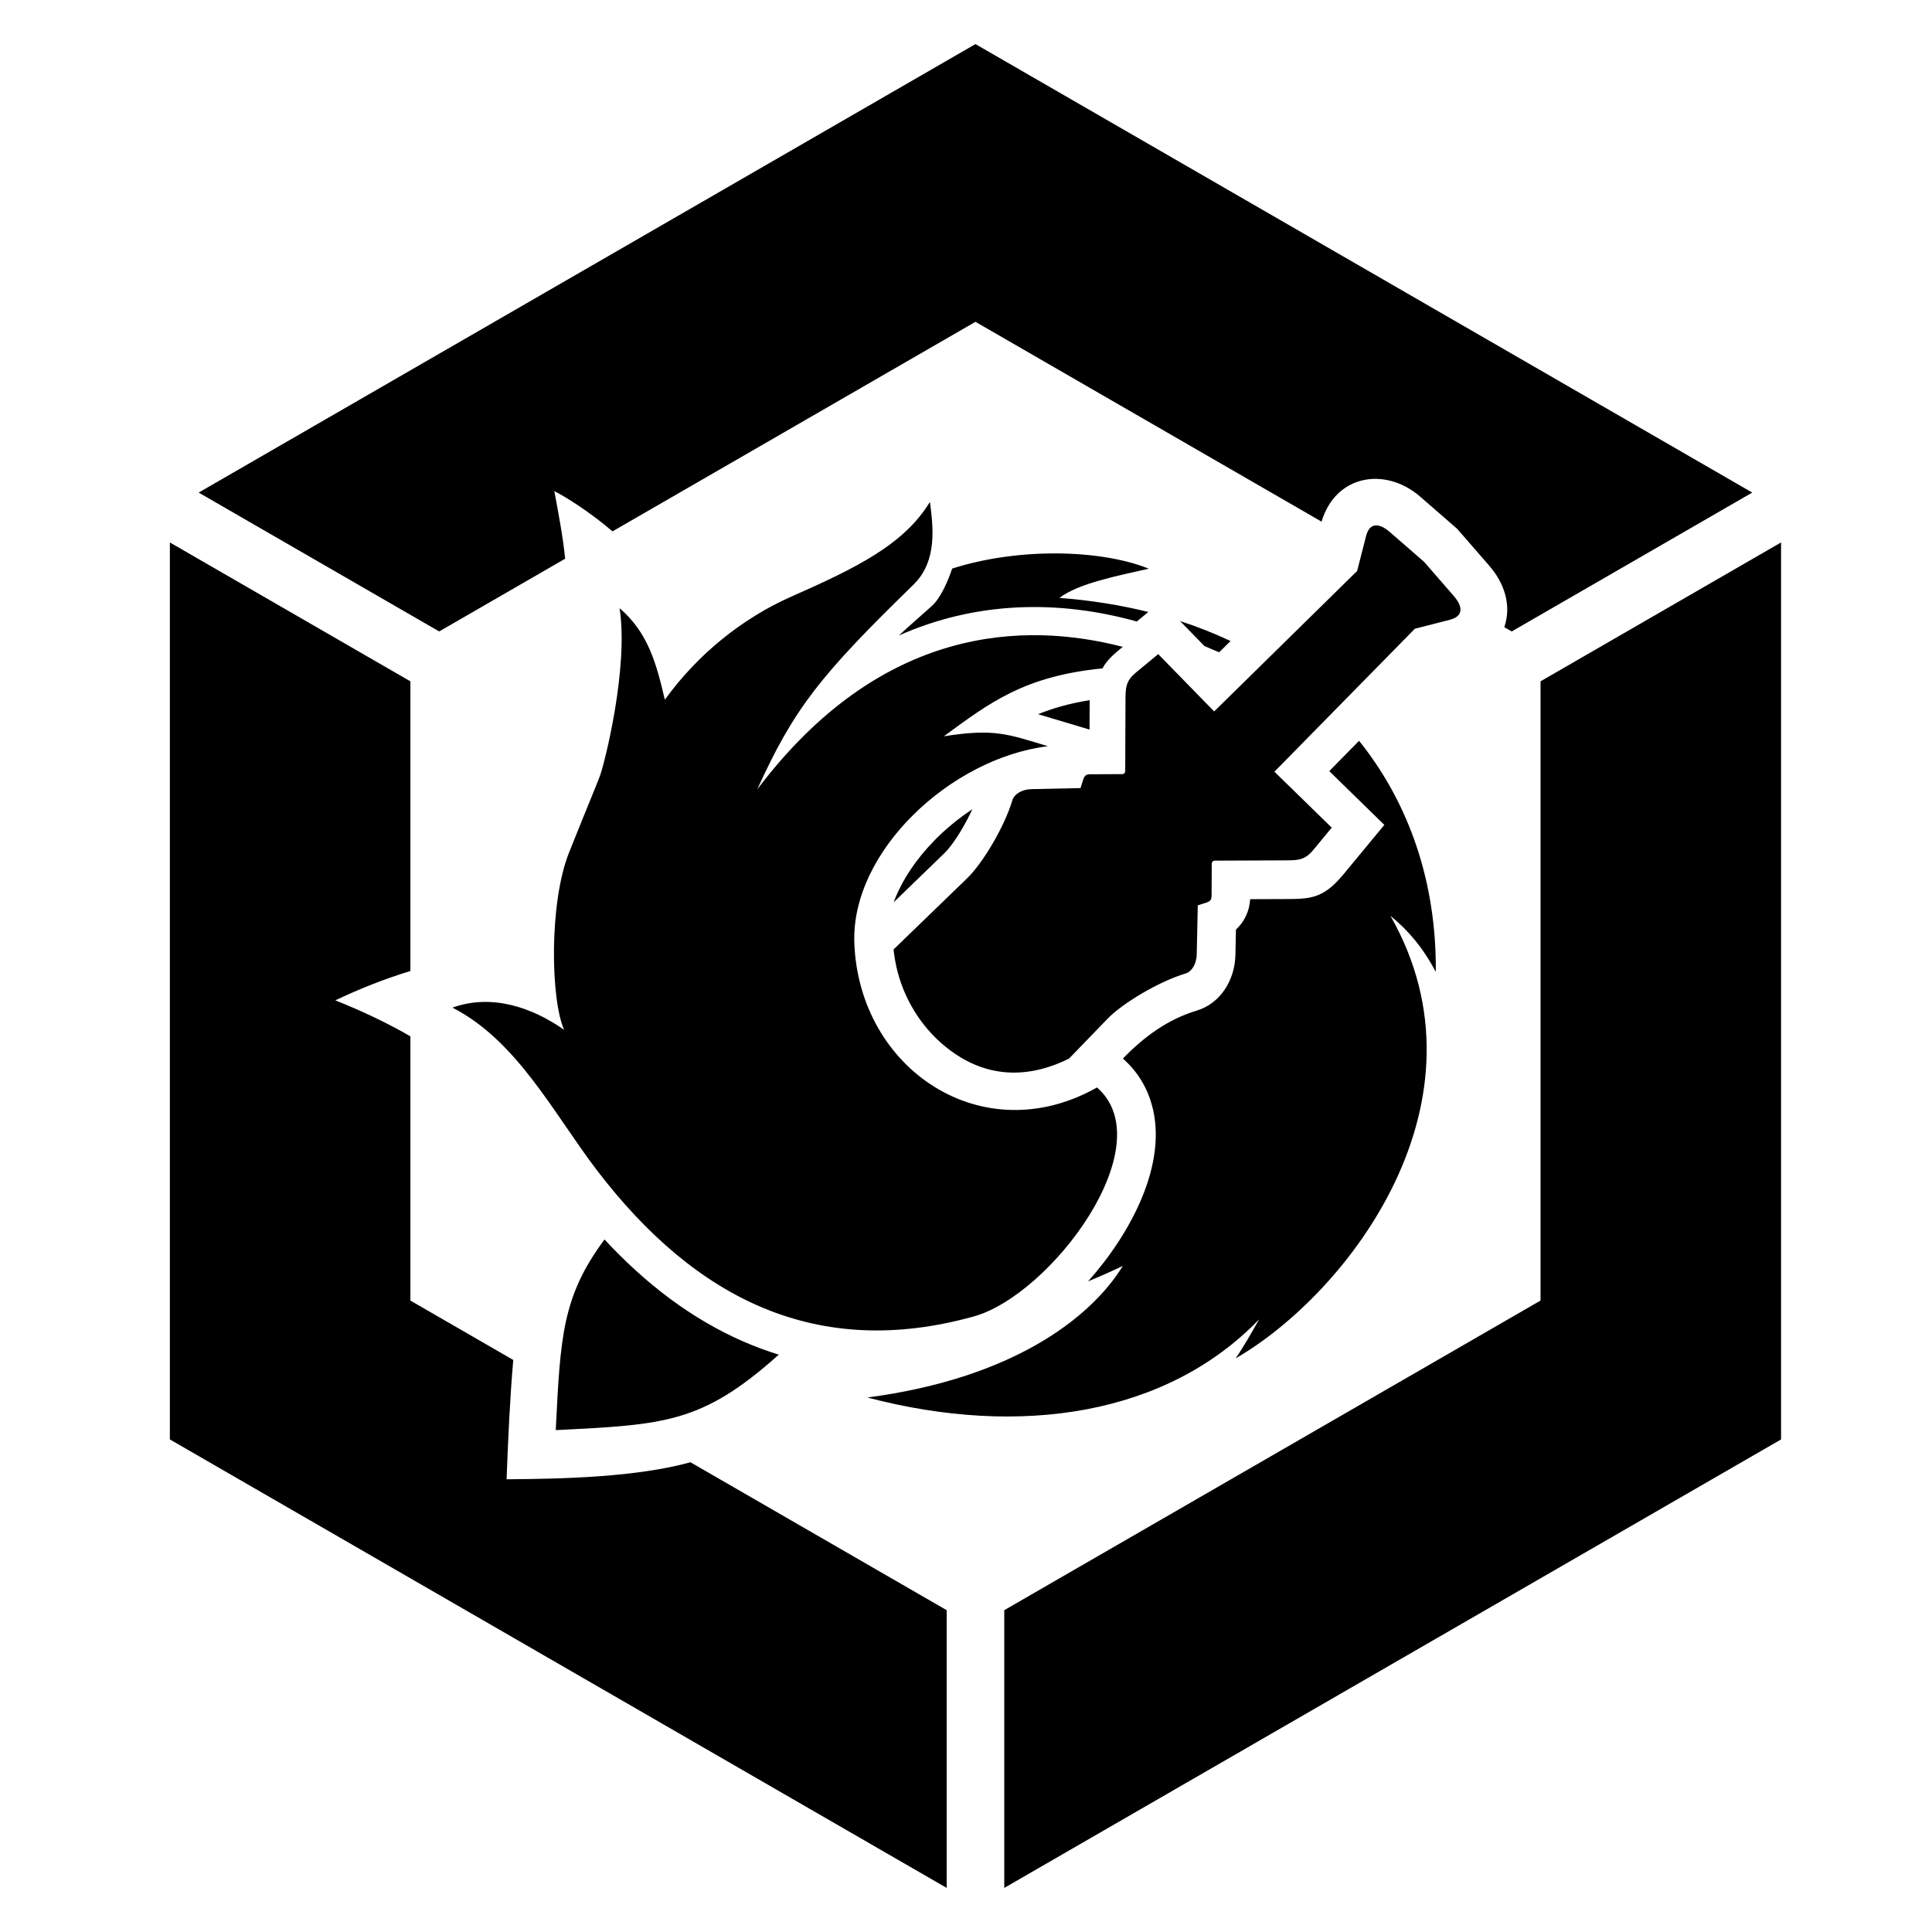
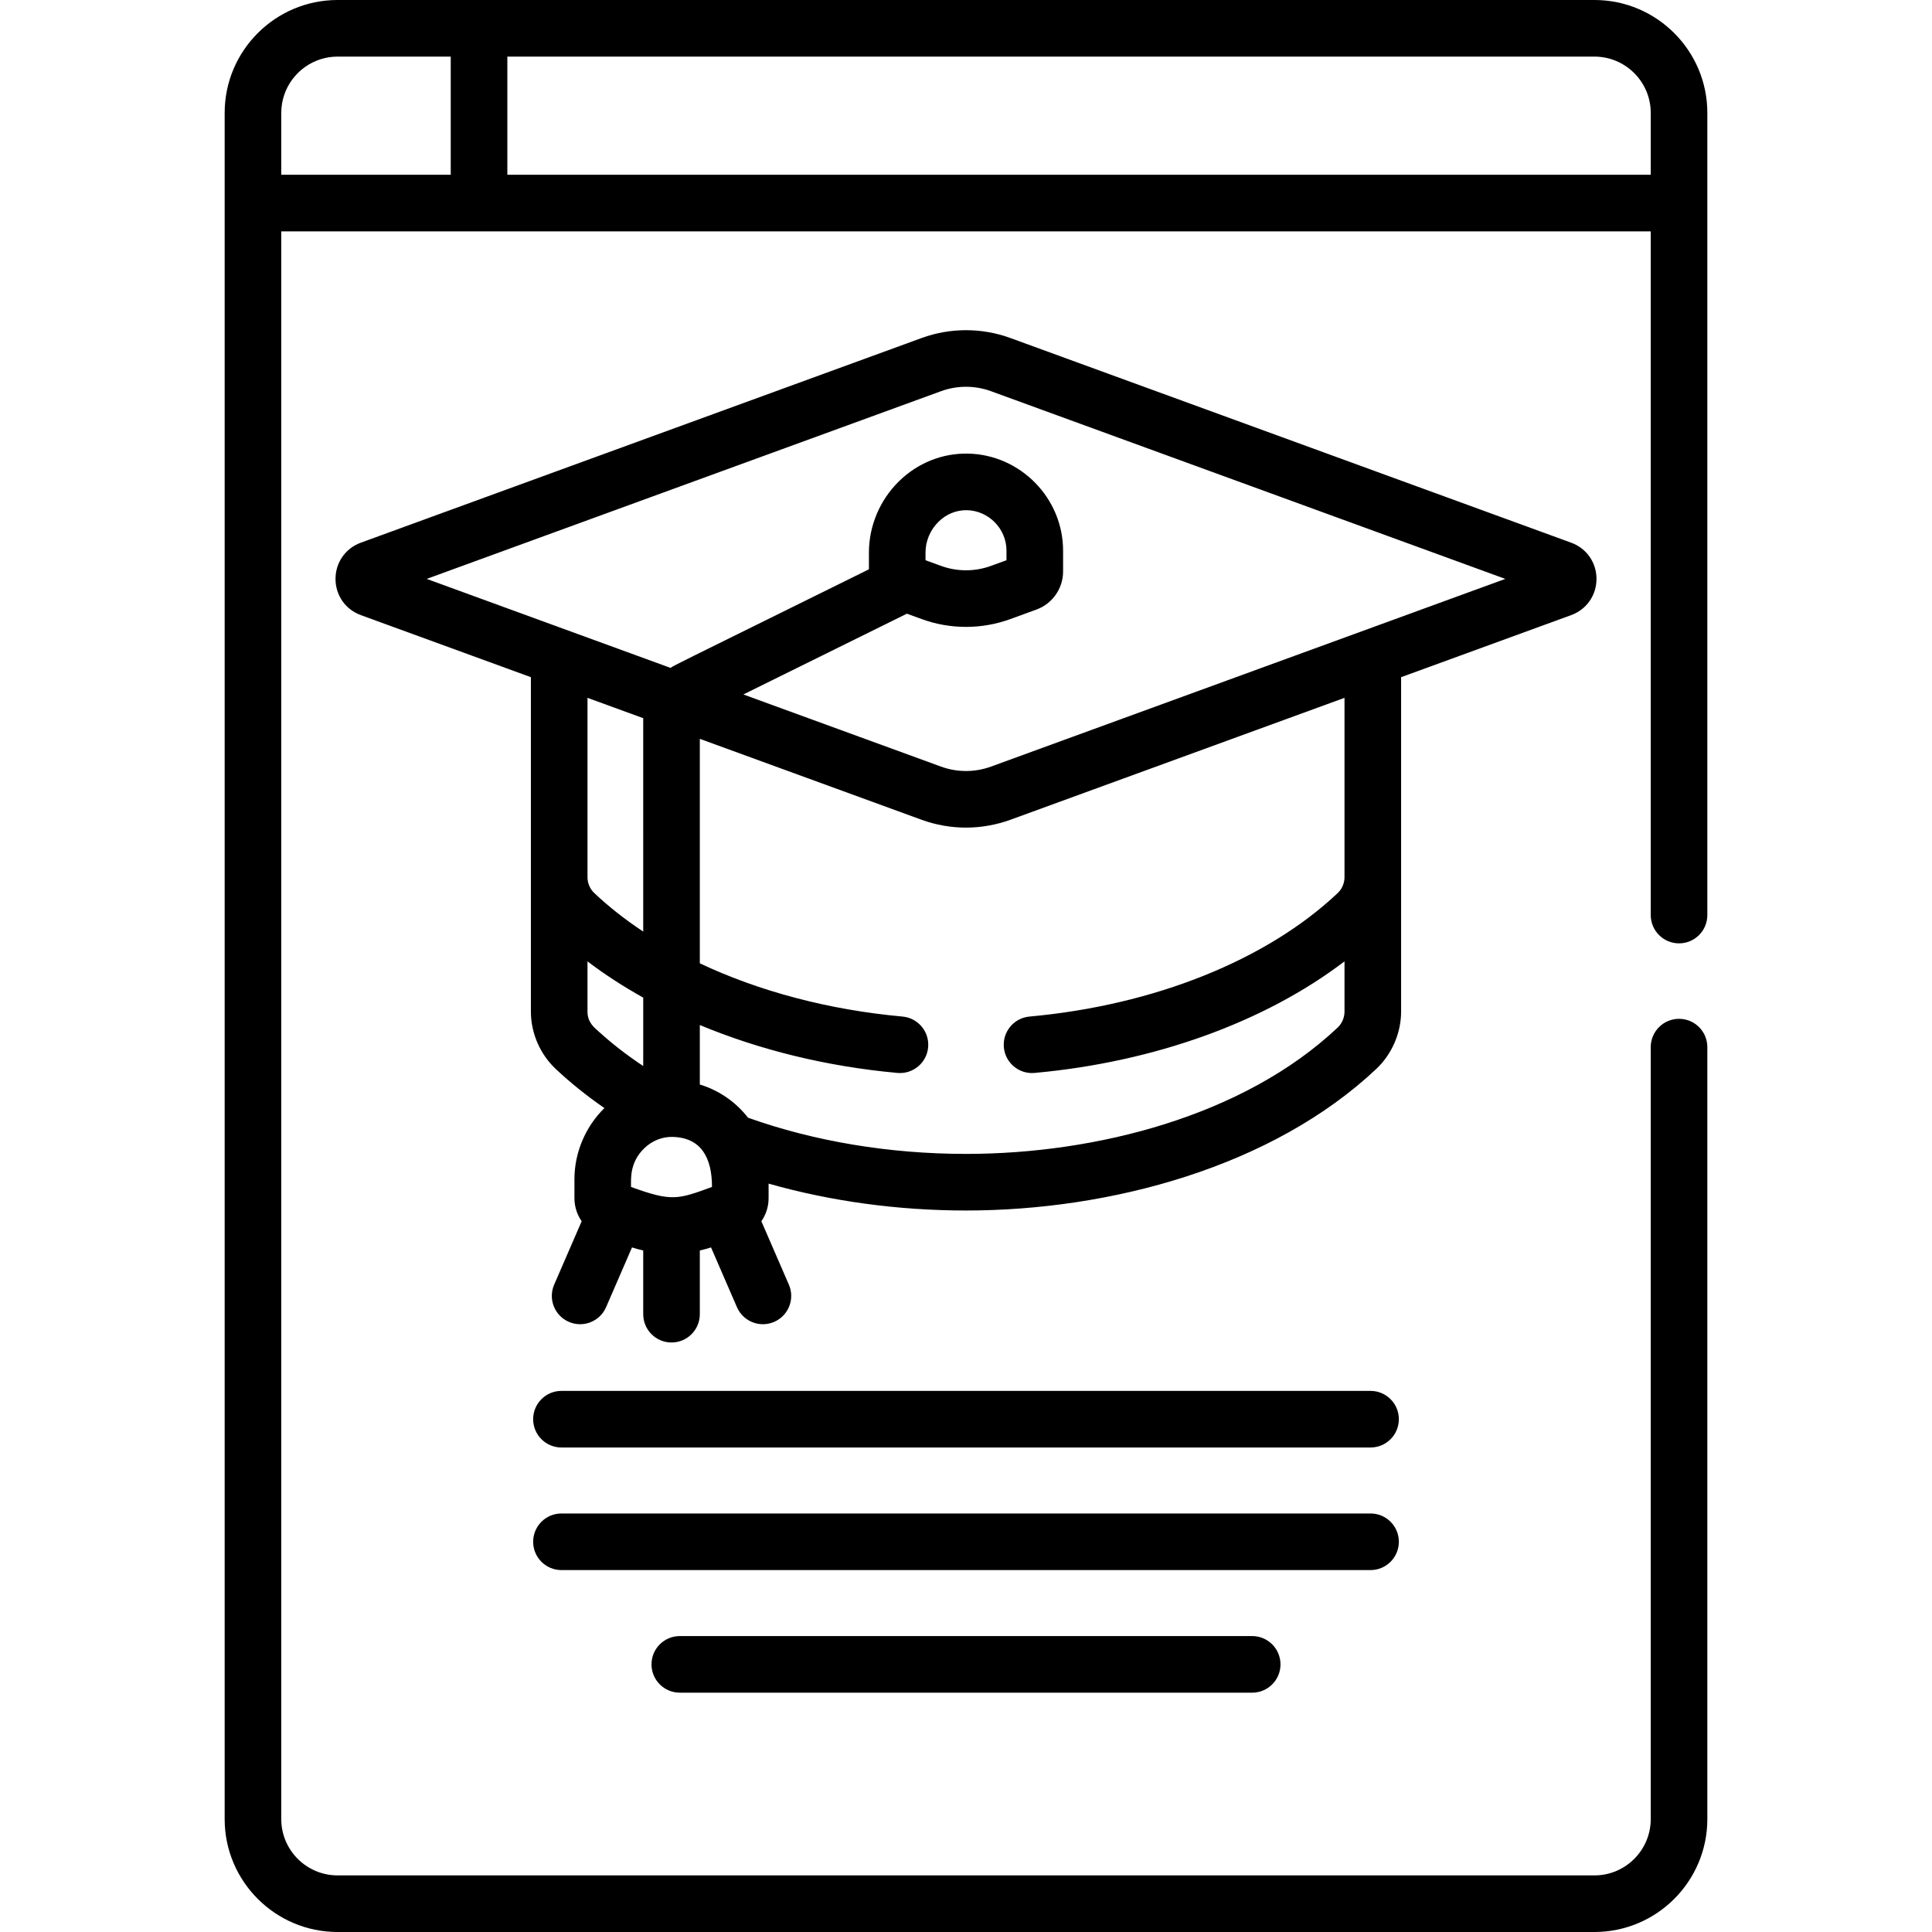
- <svg xmlns="http://www.w3.org/2000/svg" version="1.1" xml:space="preserve" width="256px" height="256px" viewBox="0 0 256 256">
+ <svg xmlns="http://www.w3.org/2000/svg" id="Layer_1" enable-background="new 0 0 512.002 512.002" height="512" viewBox="0 0 512.002 512.002" width="512">
  <g>
-     <path class="fil0" d="M129.254 5.842l102.93 59.427 -31.87 18.4 -0.982 -0.566c0.994,-2.975 -0.028,-5.876 -2.019,-8.167l-4.238 -4.874 -4.875 -4.238c-4.609,-4.007 -11.22,-2.951 -13.087,3.295l-45.859 -26.476 -48.092 27.766c-3.008,-2.576 -6.243,-4.596 -7.711,-5.336 0.556,3.007 1.122,5.906 1.436,8.959l-16.692 9.637 -31.87 -18.4 102.929 -59.427zm106.746 66.036l0 118.854 -102.929 59.426 0 -36.801 71.059 -41.026 0 -82.052 31.87 -18.401zm-110.561 178.28l-102.93 -59.426 0 -118.854 31.87 18.401 0 38.385c-3.301,1.009 -6.634,2.304 -9.941,3.888 3.476,1.394 6.816,2.952 9.941,4.768l0 35.011 13.63 7.87c-0.448,5.196 -0.681,10.447 -0.884,15.81 7.698,-0.047 17.263,-0.298 24.365,-2.254l33.949 19.6 0 36.801zm-51.799 -60.661c0.616,-12.288 0.824,-17.667 6.46,-25.262 5.453,5.878 11.556,10.552 18.453,13.546 1.514,0.657 3.062,1.231 4.644,1.718 -10.202,9.114 -15.093,9.273 -29.557,9.998zm55.206 -82.269c-1.804,1.186 -3.492,2.571 -4.996,4.101 -2.432,2.476 -4.35,5.302 -5.436,8.228l6.691 -6.474c1.381,-1.335 2.902,-4.048 3.741,-5.855zm15.54 -14.454c-2.664,0.429 -4.875,1.064 -6.833,1.861 2.112,0.623 4.007,1.195 6.817,2.037 0.006,-1.3 0.011,-2.599 0.016,-3.898zm15.213 -7.165l1.942 0.821 1.516 -1.49c-2.118,-1 -4.351,-1.885 -6.694,-2.647l3.236 3.316zm-7.44 -4.519c-3.687,-0.918 -7.615,-1.549 -11.775,-1.863 2.509,-1.954 8.004,-2.992 11.839,-3.871 -6.24,-2.525 -17.137,-2.863 -26.058,-0.017 -0.495,1.506 -1.483,3.868 -2.685,4.952 -1.586,1.43 -3.063,2.694 -4.373,3.915 10.1,-4.479 20.923,-4.799 31.527,-1.855l1.525 -1.261zm-70.059 -0.501c1.213,7.898 -1.998,20.612 -2.61,22.231 -0.613,1.618 -1.421,3.479 -4.084,10.137 -2.664,6.658 -2.451,19.463 -0.66,23.5 -4.342,-3.055 -9.693,-4.784 -14.795,-2.94 8.582,4.379 13.448,14.094 19.147,21.551 13.089,17.129 29.219,25.133 49.926,19.37 10.231,-2.847 25.104,-22.701 16.335,-30.342 -15.181,8.569 -31.513,-2.404 -32.155,-19.114 -0.467,-12.171 12.786,-24.526 25.65,-26.107 -5.249,-1.572 -7.043,-2.387 -13.788,-1.313 6.068,-4.449 10.642,-7.967 21.017,-8.998 0.637,-1.192 1.667,-2.01 2.687,-2.853 -12.985,-3.363 -31.961,-2.924 -48.429,18.886 4.904,-10.82 8.443,-15.182 20.698,-27.127 3.233,-3.151 2.587,-7.771 2.183,-10.966 -3.448,5.663 -9.754,8.745 -18.349,12.542 -6.518,2.879 -12.428,7.647 -16.78,13.669 -1.091,-4.665 -2.175,-8.865 -5.993,-12.126zm62.075 89.198c1.551,-0.64 3.084,-1.321 4.608,-2.046 -4.35,7.066 -14.86,14.943 -33.852,17.435 20.304,5.345 39.698,2.31 51.914,-10.359 -0.979,1.719 -1.998,3.546 -3.118,5.174 14.984,-8.658 34.487,-34.111 20.514,-58.638 2.36,1.92 4.335,4.253 6.008,7.432 0.11,-11.661 -3.429,-22.244 -10.167,-30.625l-3.947 4.018 7.299 7.124 -5.446 6.584c-2.667,3.225 -4.416,3.231 -7.72,3.242l-4.616 0.018c-0.087,1.544 -0.742,2.979 -1.882,4.027l-0.072 3.376c-0.069,3.225 -1.915,6.394 -5.122,7.359l0.001 0.005c-3.864,1.15 -7.022,3.497 -9.786,6.353 1.943,1.713 3.186,3.805 3.841,6.157 1.06,3.809 0.418,8.087 -1.322,12.281 -1.663,4.008 -4.251,7.851 -7.135,11.083zm-25.774 -43.979l9.782 -9.463c1.993,-1.929 4.901,-6.745 5.964,-10.318 0.226,-0.761 1.197,-1.434 2.541,-1.463l6.485 -0.139 0.357 -1.122c0.196,-0.616 0.459,-0.706 1.011,-0.709l4.176 -0.02c0.213,-0.001 0.378,-0.187 0.379,-0.39l0.037 -9.184c0.007,-1.797 -0.026,-2.719 1.393,-3.893l2.944 -2.433 7.412 7.594 18.945 -18.61 1.185 -4.634c0.463,-1.81 1.741,-1.749 3.146,-0.528l4.538 3.945 3.945 4.538c1.22,1.405 1.282,2.683 -0.528,3.146l-4.634 1.185 -18.611 18.945 7.595 7.412 -2.434 2.943c-1.173,1.42 -2.096,1.387 -3.892,1.394l-9.184 0.037c-0.203,0 -0.389,0.166 -0.39,0.379l-0.02 4.176c-0.003,0.552 -0.093,0.815 -0.709,1.011l-1.122 0.358 -0.139 6.484c-0.029,1.344 -0.703,2.315 -1.463,2.541 -3.573,1.063 -8.389,3.971 -10.318,5.964l-5.142 5.316c-5.88,2.918 -11.824,2.547 -17.096,-2.205 -3.029,-2.731 -5.197,-6.561 -5.943,-10.779 -0.091,-0.512 -0.161,-1.005 -0.21,-1.478z" />
+     <path d="m363.212 368.602h-214.422c-4.143 0-7.5 3.358-7.5 7.5s3.357 7.5 7.5 7.5h214.422c4.143 0 7.5-3.358 7.5-7.5s-3.358-7.5-7.5-7.5z" />
+     <path d="m370.712 408.589c0-4.142-3.357-7.5-7.5-7.5h-214.422c-4.143 0-7.5 3.358-7.5 7.5s3.357 7.5 7.5 7.5h214.422c4.142 0 7.5-3.358 7.5-7.5z" />
+     <path d="m180.156 433.577c-4.143 0-7.5 3.358-7.5 7.5s3.357 7.5 7.5 7.5h151.689c4.143 0 7.5-3.358 7.5-7.5s-3.357-7.5-7.5-7.5z" />
+     <path d="m371.31 179.46 45.062-16.445c4.08-1.489 6.716-5.258 6.716-9.601s-2.637-8.11-6.716-9.599l-148.61-54.236c-7.583-2.768-15.937-2.769-23.521 0l-148.609 54.235c-4.08 1.488-6.717 5.256-6.717 9.6s2.636 8.112 6.716 9.601l45.062 16.445v88.649c0 5.847 2.579 11.396 6.531 15.126 3.915 3.692 8.255 7.168 12.952 10.417-.001.001-.003.003-.005.004-5.045 4.952-7.938 11.819-7.938 18.842v5.047c0 2.226.698 4.343 1.915 6.1l-7.289 16.802c-1.648 3.8.096 8.217 3.896 9.865 3.796 1.648 8.215-.094 9.865-3.896l6.868-15.833c.981.314 1.972.585 2.972.808v16.884c0 4.142 3.357 7.5 7.5 7.5s7.5-3.358 7.5-7.5v-16.884c1-.224 1.991-.494 2.971-.808l6.869 15.833c1.651 3.805 6.071 5.543 9.865 3.896 3.801-1.648 5.545-6.065 3.896-9.865l-7.289-16.802c1.217-1.757 1.916-3.875 1.916-6.101v-3.871c16.444 4.673 34.277 7.124 52.312 7.124 38.293 0 81.203-11.555 108.779-37.565 3.963-3.74 6.529-9.333 6.529-15.125.002-10.027.002-78.485.002-88.647zm-121.927-75.79c4.268-1.558 8.969-1.558 13.236 0l136.305 49.745c-2.535.925-133.963 48.89-136.304 49.744-4.27 1.558-8.97 1.557-13.237 0l-52.387-19.119 43.341-21.407 3.905 1.425c3.792 1.384 7.775 2.076 11.76 2.076s7.97-.692 11.761-2.076l6.917-2.524c4.218-1.538 7.051-5.587 7.051-10.076v-5.525c0-13.923-11.322-25.463-25.239-25.724-6.793-.124-13.313 2.485-18.279 7.36-5.045 4.952-7.938 11.819-7.938 18.842v4.464c-54.71 27.022-51.218 25.227-52.563 26.128l-64.632-23.588zm-4.111 44.797v-2.057c0-3.021 1.256-5.987 3.445-8.137 2.068-2.029 4.699-3.106 7.491-3.068 5.801.109 10.521 4.921 10.521 10.727v2.534l-4.11 1.5c-4.268 1.558-8.968 1.557-13.235 0zm-74.811 98.413c-4.729-3.133-9.071-6.534-12.945-10.188-1.159-1.093-1.823-2.629-1.823-4.213v-47.543l14.779 5.394c-.017.965-.011-6.491-.011 56.55zm-3.229 67.676c0-2.134-.393-6.427 3.445-10.195 2.194-2.153 4.927-3.113 7.49-3.067 7.7.146 10.521 5.589 10.521 13.261-9.011 3.289-10.624 3.954-21.456.001zm3.229-32.049c-4.295-2.845-8.236-5.898-11.789-9.129-1.119-1.018-2.98-2.389-2.98-5.269v-13.335c4.551 3.469 9.507 6.668 14.769 9.607zm27.772 13.696c-3.201-4.115-7.616-7.23-12.772-8.798v-15.761c15.808 6.591 33.637 10.992 52.36 12.694 4.133.371 7.774-2.665 8.148-6.79.376-4.125-2.664-7.773-6.789-8.148-19.59-1.781-38.026-6.697-53.72-14.108v-59.493l58.78 21.452c3.7 1.35 7.727 2.076 11.76 2.076 4.129-.001 8.161-.763 11.76-2.076h.001l88.548-32.315v47.543c0 1.584-.664 3.12-1.823 4.213-18.852 17.782-48.617 29.704-81.665 32.709-4.125.375-7.165 4.023-6.789 8.148.374 4.125 4.019 7.167 8.148 6.79 31.805-2.892 61.074-13.514 82.129-29.564v13.335c0 1.648-.734 3.186-1.823 4.213-24.915 23.501-64.132 33.477-98.485 33.477-20.248-.002-40.165-3.315-57.768-9.597z" />
+     <path d="m89.461 512.002h333.081c16.499 0 29.923-13.423 29.923-29.923v-204.579c0-4.142-3.357-7.5-7.5-7.5s-7.5 3.358-7.5 7.5v204.579c0 8.229-6.694 14.923-14.923 14.923h-333.081c-8.229 0-14.924-6.694-14.924-14.923v-420.764h362.928v181.185c0 4.142 3.357 7.5 7.5 7.5s7.5-3.358 7.5-7.5c0-7.174 0-202.365 0-212.577 0-16.498-13.421-29.923-29.923-29.923-9 0-330.101 0-333.081 0-16.5 0-29.924 13.423-29.924 29.923v452.155c0 16.501 13.424 29.924 29.924 29.924zm348.004-482.079v16.392h-303.014v-31.315h288.091c8.226 0 14.923 6.692 14.923 14.923zm-362.928 0c0-6.686 4.419-12.359 10.491-14.251 1.401-.437 2.89-.672 4.433-.672h29.99v31.315h-44.914z" />
  </g>
</svg>
